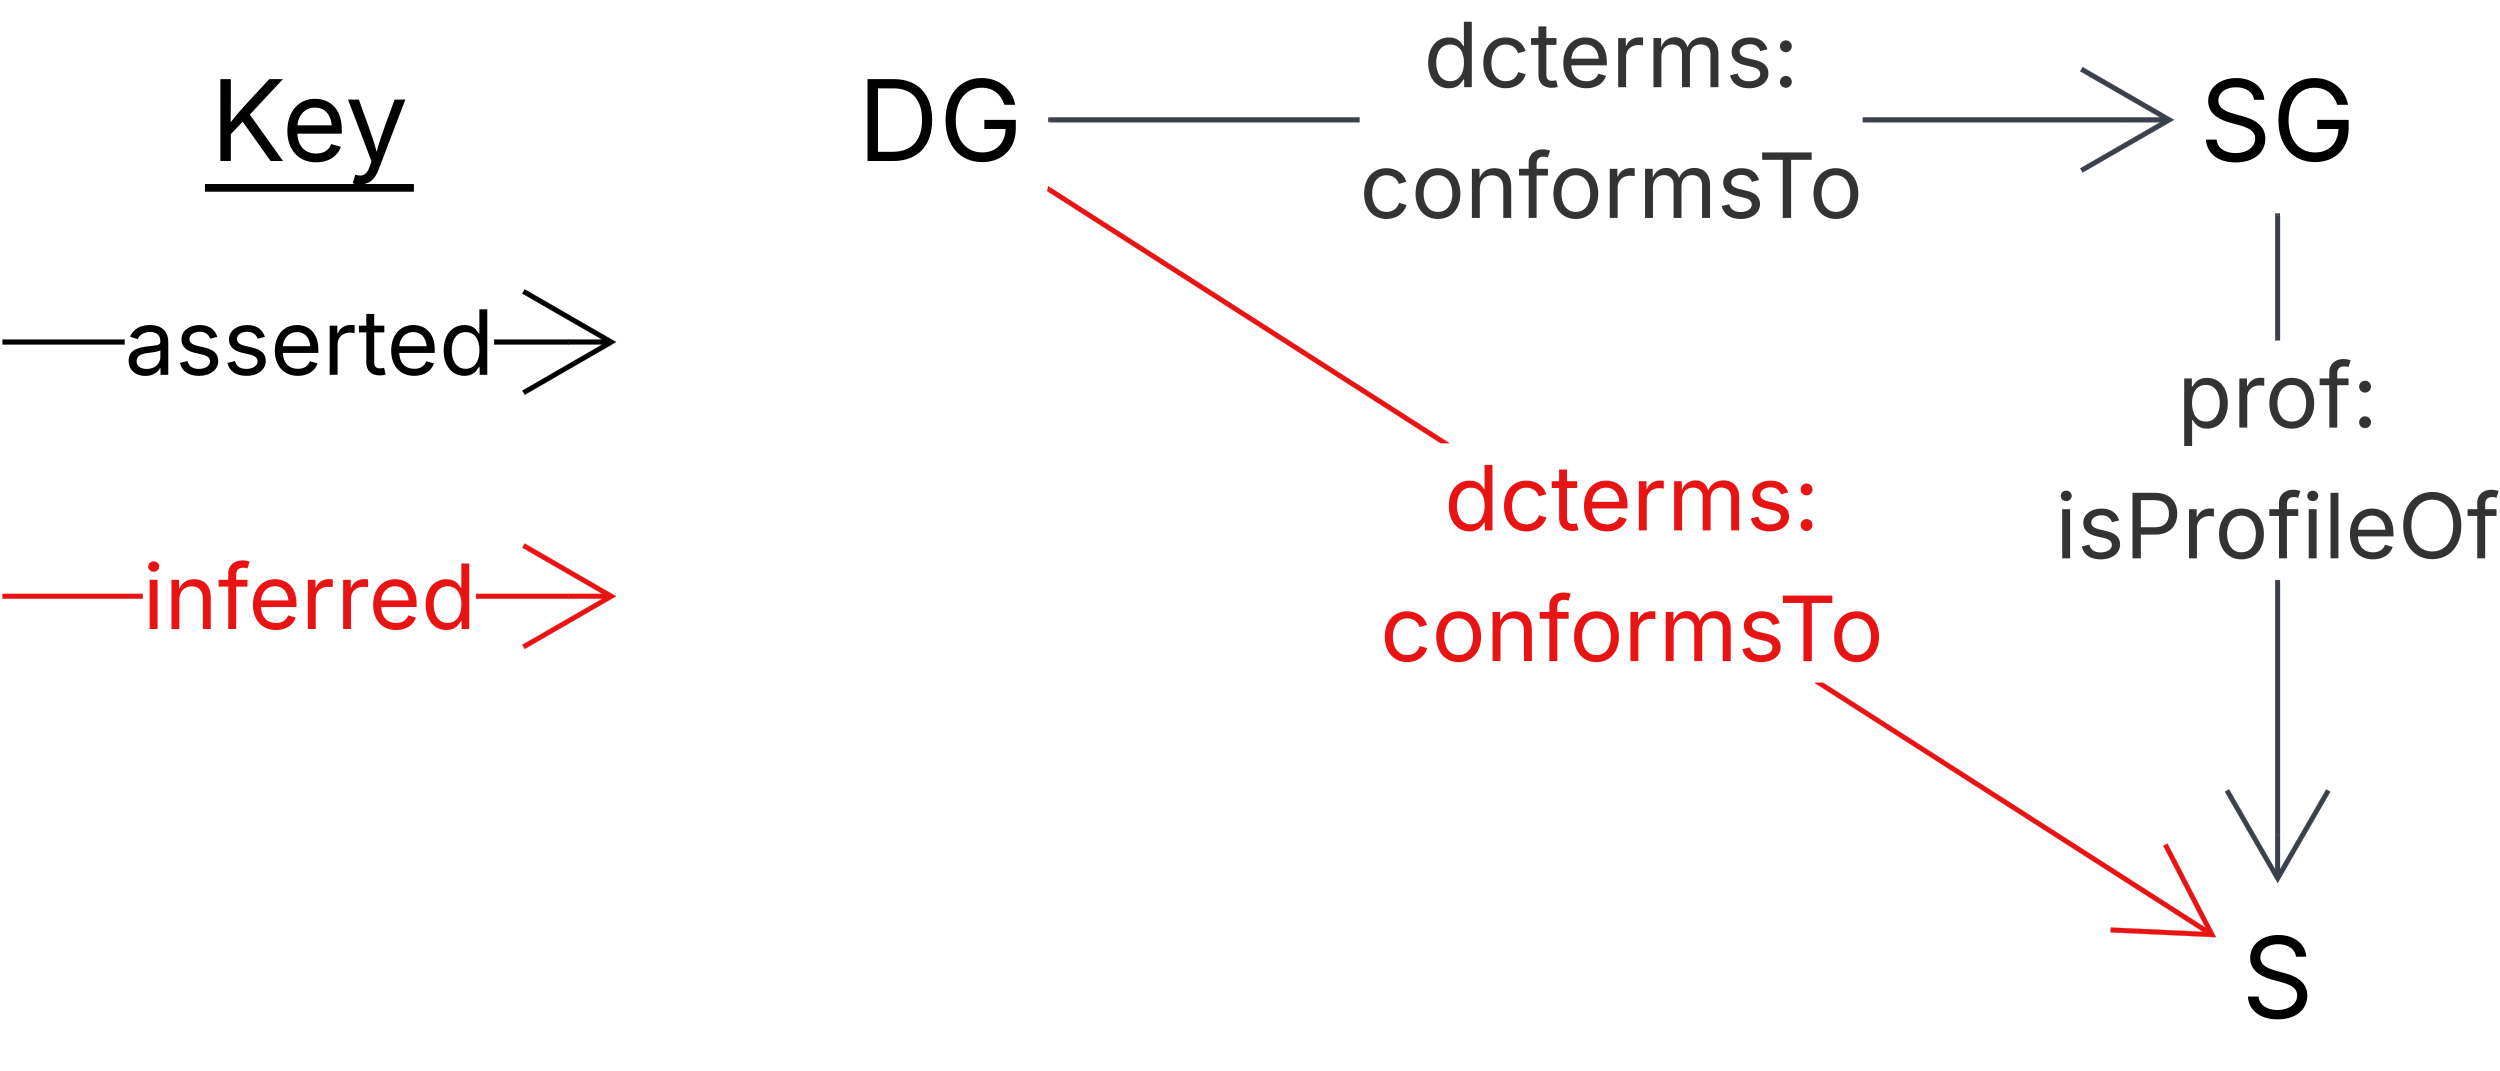
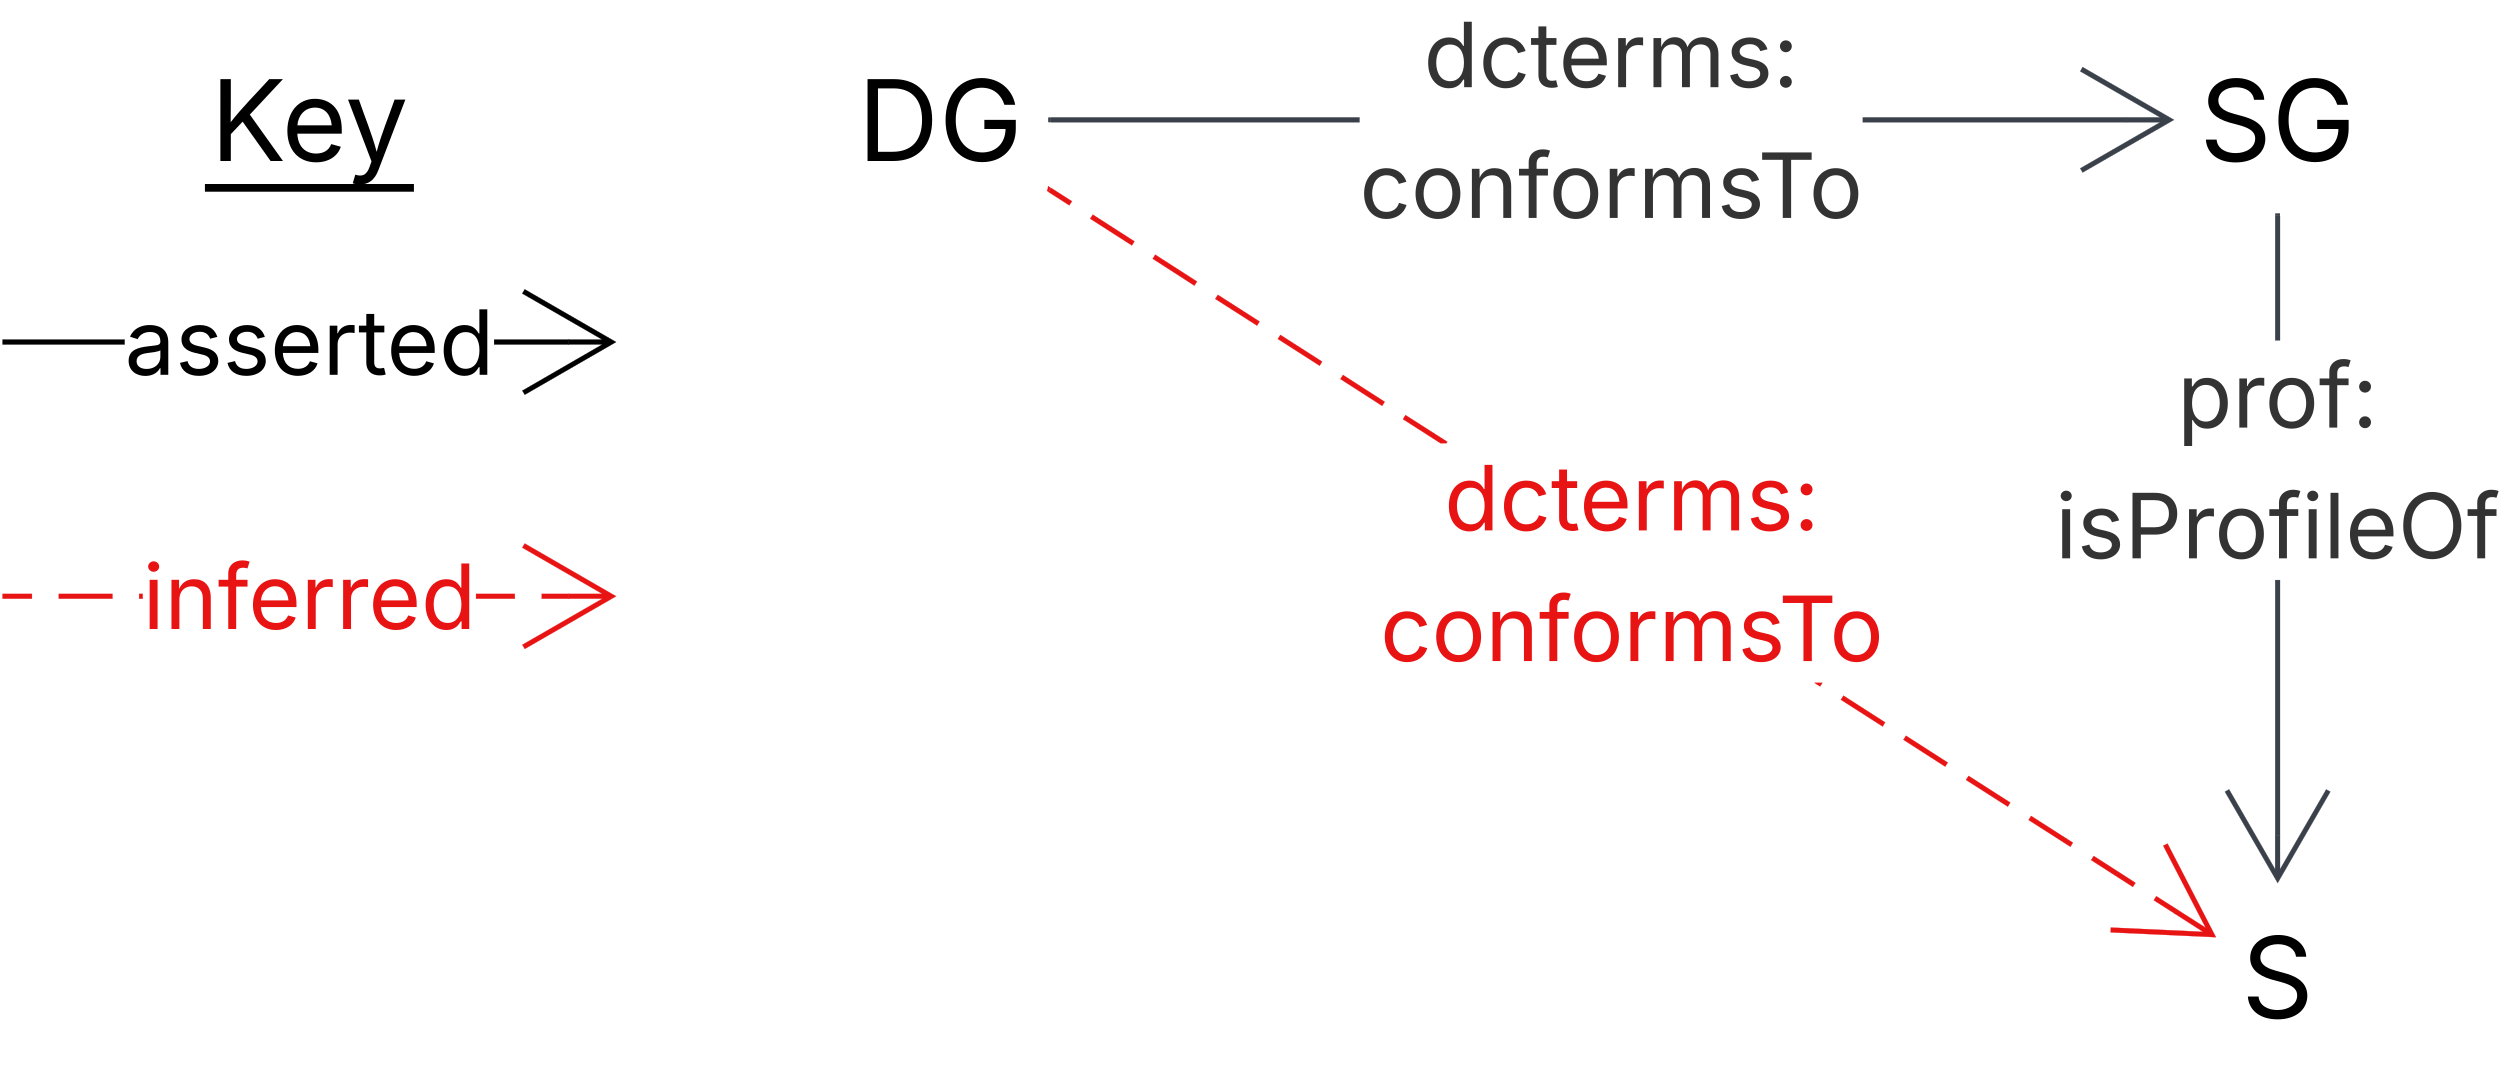
<svg xmlns="http://www.w3.org/2000/svg" xmlns:ns1="lucid" xmlns:xlink="http://www.w3.org/1999/xlink" width="493.68" height="211.33">
  <g transform="translate(60.10707 -312.4542)" ns1:page-tab-id="0lczc87MVRiS">
    <path d="M-500 0H500v1000H-500z" fill="#fff" />
    <path d="M369.24 323.67a6 6 0 0 1 6-6h28.84a6 6 0 0 1 6 6v24.9a6 6 0 0 1-6 6h-28.84a6 6 0 0 1-6-6z" fill="none" />
    <use xlink:href="#a" transform="matrix(1,0,0,1,374.235,322.6667) translate(0 21.58377)" />
    <path d="M377.52 492.88a6 6 0 0 1 6-6h12.27a6 6 0 0 1 6 6v24.9a6 6 0 0 1-6 6H383.5a6 6 0 0 1-6-6z" fill="none" />
    <use xlink:href="#b" transform="matrix(1,0,0,1,382.5249,491.8843) translate(0 21.58377)" />
    <path d="M104.25 323.67a6 6 0 0 1 6-6h30.63a6 6 0 0 1 6 6v24.9a6 6 0 0 1-6 6h-30.63a6 6 0 0 1-6-6z" fill="none" />
    <use xlink:href="#c" transform="matrix(1,0,0,1,109.2552,322.6667) translate(0 21.58377)" />
    <path d="M208.36 336.6h-60.98v-.96h60.98zm151.43 0h-52.04v-.96h52.03z" stroke="#3a414a" stroke-width=".05" fill="#3a414a" />
    <path d="M147.4 336.6h-.52v-.96h.52z" fill="#3a414a" />
    <path stroke="#3a414a" stroke-width=".05" fill="#3a414a" />
    <path d="M369.2 336.12l-18.05 10.4-.47-.82 15.78-9.1h-6.72v-.96h6.72l-15.78-9.1.47-.84z" stroke="#3a414a" stroke-width=".05" fill="#3a414a" />
    <use xlink:href="#d" transform="matrix(1,0,0,1,208.3582,312.4542) translate(12.65691 17.22222)" />
    <use xlink:href="#e" transform="matrix(1,0,0,1,208.3582,312.4542) translate(0.005 43.03472)" />
    <path d="M390.13 477.44h-.95V427h.95zm0-97.77h-.95v-24.6h.95z" stroke="#3a414a" stroke-width=".05" fill="#3a414a" />
    <path d="M390.13 355.08h-.95v-.5h.95z" fill="#3a414a" />
    <path stroke="#3a414a" stroke-width=".05" fill="#3a414a" />
    <path d="M400.07 468.8l-10.4 18.03-10.42-18.03.82-.47 9.1 15.78v-6.72h.96v6.73l9.12-15.77z" stroke="#3a414a" stroke-width=".05" fill="#3a414a" />
    <use xlink:href="#f" transform="matrix(1,0,0,1,345.7439,379.6719) translate(24.09788 17.22222)" />
    <use xlink:href="#g" transform="matrix(1,0,0,1,345.7439,379.6719) translate(0.005 43.03472)" />
-     <path d="M369.83 492.06l-.5.8-71.14-45.57h1.75zm-143.73-92.1h-1.76l-77.4-49.6.5-.8z" stroke="#e81313" stroke-width=".05" fill="#e81313" />
+     <path d="M369.83 492.06l-.5.8-4.13-2.63.5-.8zm-8.24-5.27l-.52.8-8.24-5.3.52-.8zm-12.36-7.93l-.5.8-8.25-5.28.5-.8zm-12.36-7.92l-.5.8-8.25-5.27.52-.8zm-12.35-7.9l-.5.8-8.25-5.3.5-.8zm-12.36-7.93l-.5.8-8.25-5.28.52-.8zM299.3 448l-1.1-.7h1.56zm-73.6-48.3l-.18.27h-1.18l-7.4-4.74.5-.8zm-12.37-7.9l-.5.8-8.25-5.3.52-.8zm-12.35-7.93l-.5.8-8.25-5.28.5-.8zm-12.36-7.92l-.5.8-8.25-5.27.52-.8zm-12.35-7.9l-.52.8-8.23-5.3.5-.8zm-12.36-7.93l-.5.8-8.24-5.28.52-.8zm-12.34-7.92l-.52.8-4.1-2.63.5-.8z" stroke="#e81313" stroke-width=".05" fill="#e81313" />
    <path d="M147.45 349.57l-.5.8-.3-.2.16-.67.03-.32z" fill="#e81313" />
    <path stroke="#e81313" stroke-width=".05" fill="#e81313" />
    <path d="M377.48 497.53l-20.8-.96.05-.95 18.2.84-5.66-3.63.5-.8 5.68 3.63-8.38-16.2.85-.42z" stroke="#e81313" stroke-width=".05" fill="#e81313" />
    <use xlink:href="#h" transform="matrix(1,0,0,1,212.4431,399.9656) translate(12.65691 17.22222)" />
    <use xlink:href="#i" transform="matrix(1,0,0,1,212.4431,399.9656) translate(0.005 43.03472)" />
-     <path d="M-31.93 430.67H-59.1v-.95h27.17zm84.1 0H33.9v-.95h18.23zM-59.1 430.67h-.5v-.95h.5z" stroke="#e81313" stroke-width=".05" fill="#e81313" />
+     <path d="M-53.8 430.67h-5.3v-.95h5.3zm15.9 0h-10.6v-.95h10.6zm5.97 0h-.7v-.95h.7zm84.1 0h-5.3v-.95h5.3zm-10.6 0H33.9v-.95h7.64zM-59.1 430.67h-.5v-.95h.5z" stroke="#e81313" stroke-width=".05" fill="#e81313" />
    <path d="M61.55 430.2l-18.03 10.4-.48-.82 15.8-9.1H52.1v-.96h6.73l-15.8-9.12.48-.82z" stroke="#e81313" stroke-width=".05" fill="#e81313" />
    <use xlink:href="#j" transform="matrix(1,0,0,1,-31.92967,419.4367) translate(0.005 17.22222)" />
    <path d="M-35.5 380.48h-23.6v-.96h23.6zm87.66 0H37.47v-.96h14.68zM-59.1 380.48h-.5v-.96h.5z" stroke="#000" stroke-width=".05" />
    <path d="M61.55 380l-18.03 10.4-.48-.8 15.8-9.13H52.1v-.95h6.73l-15.8-9.1.48-.83z" stroke="#000" stroke-width=".05" />
    <use xlink:href="#k" transform="matrix(1,0,0,1,-35.49304,369.2448) translate(0.005 17.22222)" />
    <path d="M-23.54 323.67a6 6 0 0 1 6-6h37.07a6 6 0 0 1 6 6v24.9a6 6 0 0 1-6 6h-37.07a6 6 0 0 1-6-6z" fill="none" />
    <g>
      <use xlink:href="#l" transform="matrix(1,0,0,1,-18.54057,322.6667) translate(0 21.58377)" />
    </g>
    <defs>
      <path d="M657 26c-323 0-524-166-541-416h195c15 169 171 246 346 246 202 0 356-106 356-265 5-203-294-238-475-293-239-73-380-191-380-389 0-252 224-419 512-419 294 0 499 171 508 396H992c-17-145-151-228-328-228-193 0-321 102-321 242 0 156 175 211 284 241l149 41c160 44 422 134 422 412 0 244-197 432-541 432" id="m" />
      <path d="M789 20c-398 0-667-293-667-764 0-473 273-766 655-766 315 0 558 198 612 487h-196c-61-191-204-311-415-311-262 0-471 207-471 590 0 380 208 588 482 588 249 0 420-165 425-427H828v-166h572v163c0 370-256 606-611 606" id="n" />
      <g id="a">
        <use transform="matrix(0.01085069,0,0,0.01085069,0,0)" xlink:href="#m" />
        <use transform="matrix(0.01085069,0,0,0.01085069,14.25781,0)" xlink:href="#n" />
      </g>
      <use transform="matrix(0.01085069,0,0,0.01085069,0,0)" xlink:href="#m" id="b" />
      <path d="M645 0H180v-1490h484c435 0 692 280 692 742 0 466-257 748-711 748zM370-168h263c363 0 539-218 539-580 0-358-176-574-521-574H370v1154" id="o" />
      <g id="c">
        <use transform="matrix(0.01085069,0,0,0.01085069,0,0)" xlink:href="#o" />
        <use transform="matrix(0.01085069,0,0,0.01085069,16.03733,0)" xlink:href="#n" />
      </g>
      <path fill="#333" d="M577 24c-279 0-473-224-473-580 0-354 195-576 474-576 218 0 287 134 324 193h14v-551h180V0H922v-173h-20C865-111 790 24 577 24zm27-161c203 0 314-172 314-421 0-247-108-413-314-413-212 0-317 181-317 413 0 235 108 421 317 421" id="p" />
      <path fill="#333" d="M613 24c-304 0-509-231-509-576 0-350 205-580 509-580 216 0 392 114 453 309l-173 49c-33-115-133-197-280-197-223 0-326 196-326 419 0 220 103 415 326 415 150 0 252-85 285-206l172 49C1010-95 832 24 613 24" id="q" />
      <path fill="#333" d="M598-1118v154H368v674c0 100 37 144 132 144 23 0 62-6 92-12L629-6c-37 13-88 20-134 20-193 0-307-107-307-290v-688H20v-154h168v-266h180v266h230" id="r" />
      <path fill="#333" d="M628 24c-324 0-524-230-524-574 0-343 198-582 503-582 237 0 487 146 487 559v75H286c9 234 145 362 343 362 132 0 231-58 273-172l174 48C1024-91 857 24 628 24zM287-650h624c-17-190-120-322-304-322-192 0-309 151-320 322" id="s" />
      <path fill="#333" d="M158 0v-1118h174v172h12c41-113 157-188 290-188 26 0 70 2 91 3v181c-11-2-60-10-108-10-161 0-279 109-279 260V0H158" id="t" />
      <path fill="#333" d="M158 0v-1118h175l1 205c55-151 181-225 313-225 147 0 245 90 285 228 53-141 190-228 352-228 194 0 352 125 352 384V0h-181v-749c0-161-105-225-225-225-151 0-243 103-243 244V0H807v-767c0-124-93-207-219-207-131 0-250 92-250 270V0H158" id="u" />
      <path fill="#333" d="M538 24C308 24 148-78 108-271l171-41c32 123 123 178 257 178 156 0 256-77 256-169 0-77-54-128-164-154l-186-44c-203-48-300-148-300-305 0-192 176-326 414-326 230 0 351 112 402 269l-163 42c-31-80-94-158-238-158-133 0-233 69-233 162 0 83 57 129 188 160l169 40c203 48 298 149 298 302 0 196-179 339-441 339" id="v" />
      <path fill="#333" d="M295 13c-75 0-135-60-135-135s60-135 135-135 135 60 135 135S370 13 295 13zm0-809c-75 0-135-60-135-135s60-135 135-135 135 60 135 135-60 135-135 135" id="w" />
      <g id="d">
        <use transform="matrix(0.008680556,0,0,0.008680556,0,0)" xlink:href="#p" />
        <use transform="matrix(0.008680556,0,0,0.008680556,10.88542,0)" xlink:href="#q" />
        <use transform="matrix(0.008680556,0,0,0.008680556,21.04167,0)" xlink:href="#r" />
        <use transform="matrix(0.008680556,0,0,0.008680556,26.68403,0)" xlink:href="#s" />
        <use transform="matrix(0.008680556,0,0,0.008680556,37.04861,0)" xlink:href="#t" />
        <use transform="matrix(0.008680556,0,0,0.008680556,44.0191,0)" xlink:href="#u" />
        <use transform="matrix(0.008680556,0,0,0.008680556,59.59201,0)" xlink:href="#v" />
        <use transform="matrix(0.008680556,0,0,0.008680556,68.97569,0)" xlink:href="#w" />
      </g>
      <path fill="#333" d="M613 24c-304 0-509-231-509-576 0-350 205-580 509-580 305 0 511 230 511 580 0 345-206 576-511 576zm0-161c226 0 329-195 329-415 0-222-103-419-329-419-223 0-326 196-326 419 0 220 103 415 326 415" id="x" />
      <path fill="#333" d="M338-670V0H158v-1118h173l1 207c72-158 192-221 342-221 226 0 378 139 378 422V0H872v-695c0-172-96-275-252-275-161 0-282 109-282 300" id="y" />
      <path fill="#333" d="M678-1118v154H420V0H240v-964H20v-154h220v-149c0-194 155-293 318-293 85 0 141 18 168 30l-50 154c-19-6-47-17-97-17-111 0-159 58-159 166v109h258" id="z" />
      <path fill="#333" d="M98-1322v-168h1126v168H757V0H567v-1322H98" id="A" />
      <g id="e">
        <use transform="matrix(0.008680556,0,0,0.008680556,0,0)" xlink:href="#q" />
        <use transform="matrix(0.008680556,0,0,0.008680556,10.15625,0)" xlink:href="#x" />
        <use transform="matrix(0.008680556,0,0,0.008680556,20.81597,0)" xlink:href="#y" />
        <use transform="matrix(0.008680556,0,0,0.008680556,31.31944,0)" xlink:href="#z" />
        <use transform="matrix(0.008680556,0,0,0.008680556,37.37847,0)" xlink:href="#x" />
        <use transform="matrix(0.008680556,0,0,0.008680556,48.03819,0)" xlink:href="#t" />
        <use transform="matrix(0.008680556,0,0,0.008680556,55.00868,0)" xlink:href="#u" />
        <use transform="matrix(0.008680556,0,0,0.008680556,70.5816,0)" xlink:href="#v" />
        <use transform="matrix(0.008680556,0,0,0.008680556,78.65451,0)" xlink:href="#A" />
        <use transform="matrix(0.008680556,0,0,0.008680556,88.74132,0)" xlink:href="#x" />
      </g>
      <path fill="#333" d="M158 418v-1536h174v179h20c37-59 106-193 324-193 279 0 474 222 474 576 0 356-194 580-473 580-213 0-288-135-325-197h-14v591H158zm492-555c209 0 317-186 317-421 0-232-105-413-317-413-206 0-314 166-314 413 0 249 111 421 314 421" id="B" />
      <g id="f">
        <use transform="matrix(0.008680556,0,0,0.008680556,0,0)" xlink:href="#B" />
        <use transform="matrix(0.008680556,0,0,0.008680556,10.88542,0)" xlink:href="#t" />
        <use transform="matrix(0.008680556,0,0,0.008680556,17.28299,0)" xlink:href="#x" />
        <use transform="matrix(0.008680556,0,0,0.008680556,27.94271,0)" xlink:href="#z" />
        <use transform="matrix(0.008680556,0,0,0.008680556,34.52257,0)" xlink:href="#w" />
      </g>
      <path fill="#333" d="M158 0v-1118h180V0H158zm91-1301c-68 0-125-53-125-119s57-119 125-119c69 0 126 53 126 119s-57 119-126 119" id="C" />
      <path fill="#333" d="M180 0v-1490h510c348 0 508 209 508 474 0 266-160 477-507 477H370V0H180zm190-706h312c236 0 327-133 327-310 0-176-91-307-329-307H370v617" id="D" />
      <path fill="#333" d="M338-1490V0H158v-1490h180" id="E" />
      <path fill="#333" d="M784 20c-382 0-662-292-662-764 0-473 280-766 662-766s660 293 660 766c0 472-278 764-660 764zm0-176c266 0 475-207 475-588 0-383-209-590-475-590-268 0-477 208-477 590 0 380 209 588 477 588" id="F" />
      <g id="g">
        <use transform="matrix(0.008680556,0,0,0.008680556,0,0)" xlink:href="#C" />
        <use transform="matrix(0.008680556,0,0,0.008680556,4.305556,0)" xlink:href="#v" />
        <use transform="matrix(0.008680556,0,0,0.008680556,13.68924,0)" xlink:href="#D" />
        <use transform="matrix(0.008680556,0,0,0.008680556,25.0434,0)" xlink:href="#t" />
        <use transform="matrix(0.008680556,0,0,0.008680556,31.44097,0)" xlink:href="#x" />
        <use transform="matrix(0.008680556,0,0,0.008680556,42.10069,0)" xlink:href="#z" />
        <use transform="matrix(0.008680556,0,0,0.008680556,48.68056,0)" xlink:href="#C" />
        <use transform="matrix(0.008680556,0,0,0.008680556,52.98611,0)" xlink:href="#E" />
        <use transform="matrix(0.008680556,0,0,0.008680556,57.29167,0)" xlink:href="#s" />
        <use transform="matrix(0.008680556,0,0,0.008680556,67.65625,0)" xlink:href="#F" />
        <use transform="matrix(0.008680556,0,0,0.008680556,81.25,0)" xlink:href="#z" />
      </g>
      <path fill="#e81313" d="M577 24c-279 0-473-224-473-580 0-354 195-576 474-576 218 0 287 134 324 193h14v-551h180V0H922v-173h-20C865-111 790 24 577 24zm27-161c203 0 314-172 314-421 0-247-108-413-314-413-212 0-317 181-317 413 0 235 108 421 317 421" id="G" />
      <path fill="#e81313" d="M613 24c-304 0-509-231-509-576 0-350 205-580 509-580 216 0 392 114 453 309l-173 49c-33-115-133-197-280-197-223 0-326 196-326 419 0 220 103 415 326 415 150 0 252-85 285-206l172 49C1010-95 832 24 613 24" id="H" />
      <path fill="#e81313" d="M598-1118v154H368v674c0 100 37 144 132 144 23 0 62-6 92-12L629-6c-37 13-88 20-134 20-193 0-307-107-307-290v-688H20v-154h168v-266h180v266h230" id="I" />
      <path fill="#e81313" d="M628 24c-324 0-524-230-524-574 0-343 198-582 503-582 237 0 487 146 487 559v75H286c9 234 145 362 343 362 132 0 231-58 273-172l174 48C1024-91 857 24 628 24zM287-650h624c-17-190-120-322-304-322-192 0-309 151-320 322" id="J" />
      <path fill="#e81313" d="M158 0v-1118h174v172h12c41-113 157-188 290-188 26 0 70 2 91 3v181c-11-2-60-10-108-10-161 0-279 109-279 260V0H158" id="K" />
      <path fill="#e81313" d="M158 0v-1118h175l1 205c55-151 181-225 313-225 147 0 245 90 285 228 53-141 190-228 352-228 194 0 352 125 352 384V0h-181v-749c0-161-105-225-225-225-151 0-243 103-243 244V0H807v-767c0-124-93-207-219-207-131 0-250 92-250 270V0H158" id="L" />
      <path fill="#e81313" d="M538 24C308 24 148-78 108-271l171-41c32 123 123 178 257 178 156 0 256-77 256-169 0-77-54-128-164-154l-186-44c-203-48-300-148-300-305 0-192 176-326 414-326 230 0 351 112 402 269l-163 42c-31-80-94-158-238-158-133 0-233 69-233 162 0 83 57 129 188 160l169 40c203 48 298 149 298 302 0 196-179 339-441 339" id="M" />
      <path fill="#e81313" d="M295 13c-75 0-135-60-135-135s60-135 135-135 135 60 135 135S370 13 295 13zm0-809c-75 0-135-60-135-135s60-135 135-135 135 60 135 135-60 135-135 135" id="N" />
      <g id="h">
        <use transform="matrix(0.008680556,0,0,0.008680556,0,0)" xlink:href="#G" />
        <use transform="matrix(0.008680556,0,0,0.008680556,10.88542,0)" xlink:href="#H" />
        <use transform="matrix(0.008680556,0,0,0.008680556,21.04167,0)" xlink:href="#I" />
        <use transform="matrix(0.008680556,0,0,0.008680556,26.68403,0)" xlink:href="#J" />
        <use transform="matrix(0.008680556,0,0,0.008680556,37.04861,0)" xlink:href="#K" />
        <use transform="matrix(0.008680556,0,0,0.008680556,44.0191,0)" xlink:href="#L" />
        <use transform="matrix(0.008680556,0,0,0.008680556,59.59201,0)" xlink:href="#M" />
        <use transform="matrix(0.008680556,0,0,0.008680556,68.97569,0)" xlink:href="#N" />
      </g>
      <path fill="#e81313" d="M613 24c-304 0-509-231-509-576 0-350 205-580 509-580 305 0 511 230 511 580 0 345-206 576-511 576zm0-161c226 0 329-195 329-415 0-222-103-419-329-419-223 0-326 196-326 419 0 220 103 415 326 415" id="O" />
      <path fill="#e81313" d="M338-670V0H158v-1118h173l1 207c72-158 192-221 342-221 226 0 378 139 378 422V0H872v-695c0-172-96-275-252-275-161 0-282 109-282 300" id="P" />
      <path fill="#e81313" d="M678-1118v154H420V0H240v-964H20v-154h220v-149c0-194 155-293 318-293 85 0 141 18 168 30l-50 154c-19-6-47-17-97-17-111 0-159 58-159 166v109h258" id="Q" />
      <path fill="#e81313" d="M98-1322v-168h1126v168H757V0H567v-1322H98" id="R" />
      <g id="i">
        <use transform="matrix(0.008680556,0,0,0.008680556,0,0)" xlink:href="#H" />
        <use transform="matrix(0.008680556,0,0,0.008680556,10.15625,0)" xlink:href="#O" />
        <use transform="matrix(0.008680556,0,0,0.008680556,20.81597,0)" xlink:href="#P" />
        <use transform="matrix(0.008680556,0,0,0.008680556,31.31944,0)" xlink:href="#Q" />
        <use transform="matrix(0.008680556,0,0,0.008680556,37.37847,0)" xlink:href="#O" />
        <use transform="matrix(0.008680556,0,0,0.008680556,48.03819,0)" xlink:href="#K" />
        <use transform="matrix(0.008680556,0,0,0.008680556,55.00868,0)" xlink:href="#L" />
        <use transform="matrix(0.008680556,0,0,0.008680556,70.5816,0)" xlink:href="#M" />
        <use transform="matrix(0.008680556,0,0,0.008680556,78.65451,0)" xlink:href="#R" />
        <use transform="matrix(0.008680556,0,0,0.008680556,88.74132,0)" xlink:href="#O" />
      </g>
      <path fill="#e81313" d="M158 0v-1118h180V0H158zm91-1301c-68 0-125-53-125-119s57-119 125-119c69 0 126 53 126 119s-57 119-126 119" id="S" />
      <g id="j">
        <use transform="matrix(0.008680556,0,0,0.008680556,0,0)" xlink:href="#S" />
        <use transform="matrix(0.008680556,0,0,0.008680556,4.305556,0)" xlink:href="#P" />
        <use transform="matrix(0.008680556,0,0,0.008680556,14.80903,0)" xlink:href="#Q" />
        <use transform="matrix(0.008680556,0,0,0.008680556,20.86806,0)" xlink:href="#J" />
        <use transform="matrix(0.008680556,0,0,0.008680556,31.23264,0)" xlink:href="#K" />
        <use transform="matrix(0.008680556,0,0,0.008680556,38.20313,0)" xlink:href="#K" />
        <use transform="matrix(0.008680556,0,0,0.008680556,44.60069,0)" xlink:href="#J" />
        <use transform="matrix(0.008680556,0,0,0.008680556,54.96528,0)" xlink:href="#G" />
      </g>
      <path d="M471 26C259 26 90-98 90-318c0-256 228-303 435-329 202-27 287-16 287-108 0-139-79-219-234-219-161 0-248 86-283 164l-173-57c86-203 278-265 451-265 150 0 419 46 419 395V0H815v-152h-12C765-73 660 26 471 26zm31-159c199 0 310-134 310-271v-155c-30 35-226 55-295 64-131 17-246 59-246 186 0 116 97 176 231 176" id="T" />
      <path d="M538 24C308 24 148-78 108-271l171-41c32 123 123 178 257 178 156 0 256-77 256-169 0-77-54-128-164-154l-186-44c-203-48-300-148-300-305 0-192 176-326 414-326 230 0 351 112 402 269l-163 42c-31-80-94-158-238-158-133 0-233 69-233 162 0 83 57 129 188 160l169 40c203 48 298 149 298 302 0 196-179 339-441 339" id="U" />
      <path d="M628 24c-324 0-524-230-524-574 0-343 198-582 503-582 237 0 487 146 487 559v75H286c9 234 145 362 343 362 132 0 231-58 273-172l174 48C1024-91 857 24 628 24zM287-650h624c-17-190-120-322-304-322-192 0-309 151-320 322" id="V" />
      <path d="M158 0v-1118h174v172h12c41-113 157-188 290-188 26 0 70 2 91 3v181c-11-2-60-10-108-10-161 0-279 109-279 260V0H158" id="W" />
      <path d="M598-1118v154H368v674c0 100 37 144 132 144 23 0 62-6 92-12L629-6c-37 13-88 20-134 20-193 0-307-107-307-290v-688H20v-154h168v-266h180v266h230" id="X" />
      <path d="M577 24c-279 0-473-224-473-580 0-354 195-576 474-576 218 0 287 134 324 193h14v-551h180V0H922v-173h-20C865-111 790 24 577 24zm27-161c203 0 314-172 314-421 0-247-108-413-314-413-212 0-317 181-317 413 0 235 108 421 317 421" id="Y" />
      <g id="k">
        <use transform="matrix(0.008680556,0,0,0.008680556,0,0)" xlink:href="#T" />
        <use transform="matrix(0.008680556,0,0,0.008680556,9.982639,0)" xlink:href="#U" />
        <use transform="matrix(0.008680556,0,0,0.008680556,19.36632,0)" xlink:href="#U" />
        <use transform="matrix(0.008680556,0,0,0.008680556,28.75,0)" xlink:href="#V" />
        <use transform="matrix(0.008680556,0,0,0.008680556,39.11458,0)" xlink:href="#W" />
        <use transform="matrix(0.008680556,0,0,0.008680556,46.08507,0)" xlink:href="#X" />
        <use transform="matrix(0.008680556,0,0,0.008680556,51.72743,0)" xlink:href="#V" />
        <use transform="matrix(0.008680556,0,0,0.008680556,62.09201,0)" xlink:href="#Y" />
      </g>
      <path d="M180 0v-1490h190c0 262 1 526-3 784 217-279 467-523 702-784h249L716-845 1319 0h-225L585-716 370-489V0H180" id="Z" />
      <path d="M140 405l46-156c120 36 205 19 263-150l32-93L54-1118h197c107 313 237 620 324 950 87-331 219-637 326-950h196L606 167c-68 178-176 259-334 259-64 0-113-12-132-21" id="aa" />
      <g id="l">
        <use transform="matrix(0.01085069,0,0,0.01085069,0,0)" xlink:href="#Z" />
        <use transform="matrix(0.01085069,0,0,0.01085069,14.05165,0)" xlink:href="#V" />
        <use transform="matrix(0.01085069,0,0,0.01085069,26.57335,0)" xlink:href="#aa" />
        <path d="M-1.1 4.54h41.27v1.52H-1.1z" />
      </g>
    </defs>
  </g>
</svg>
